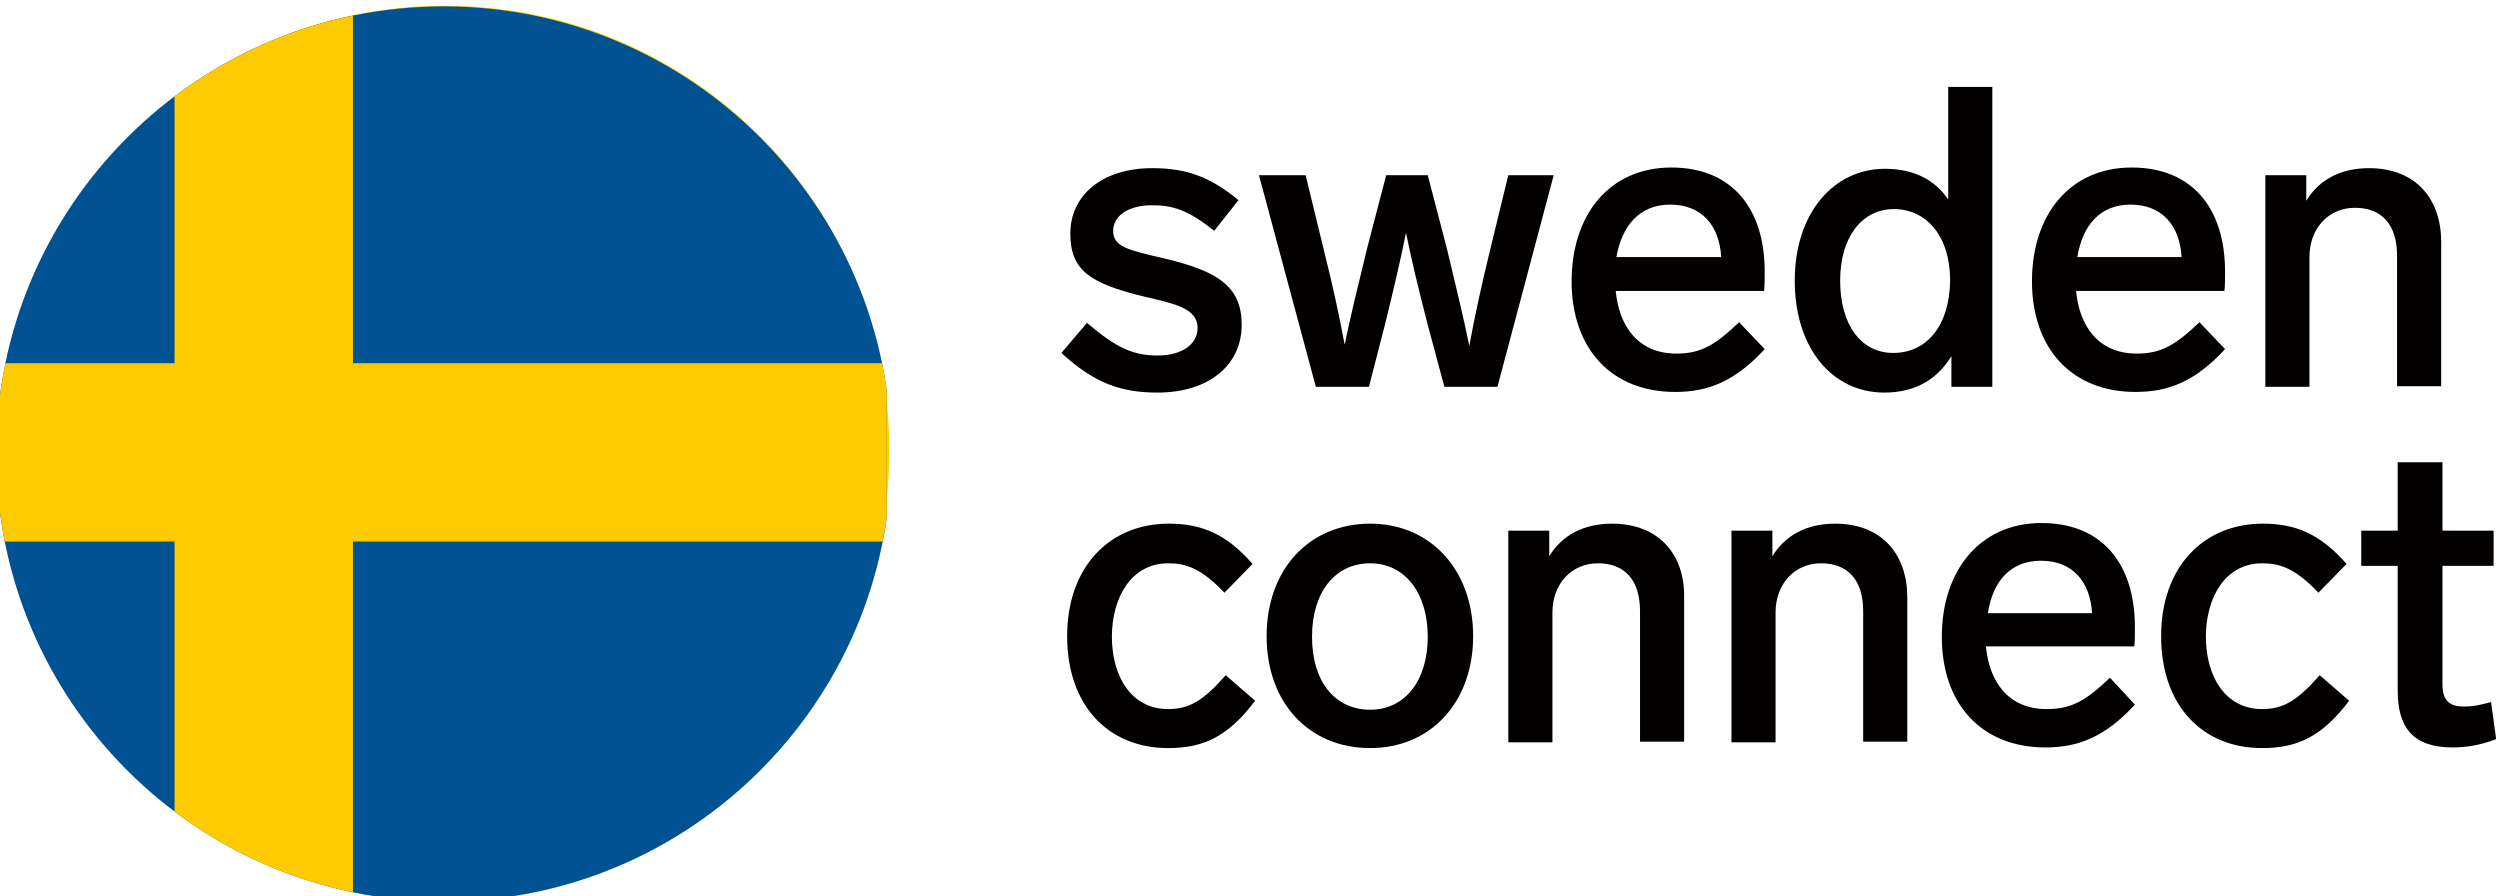
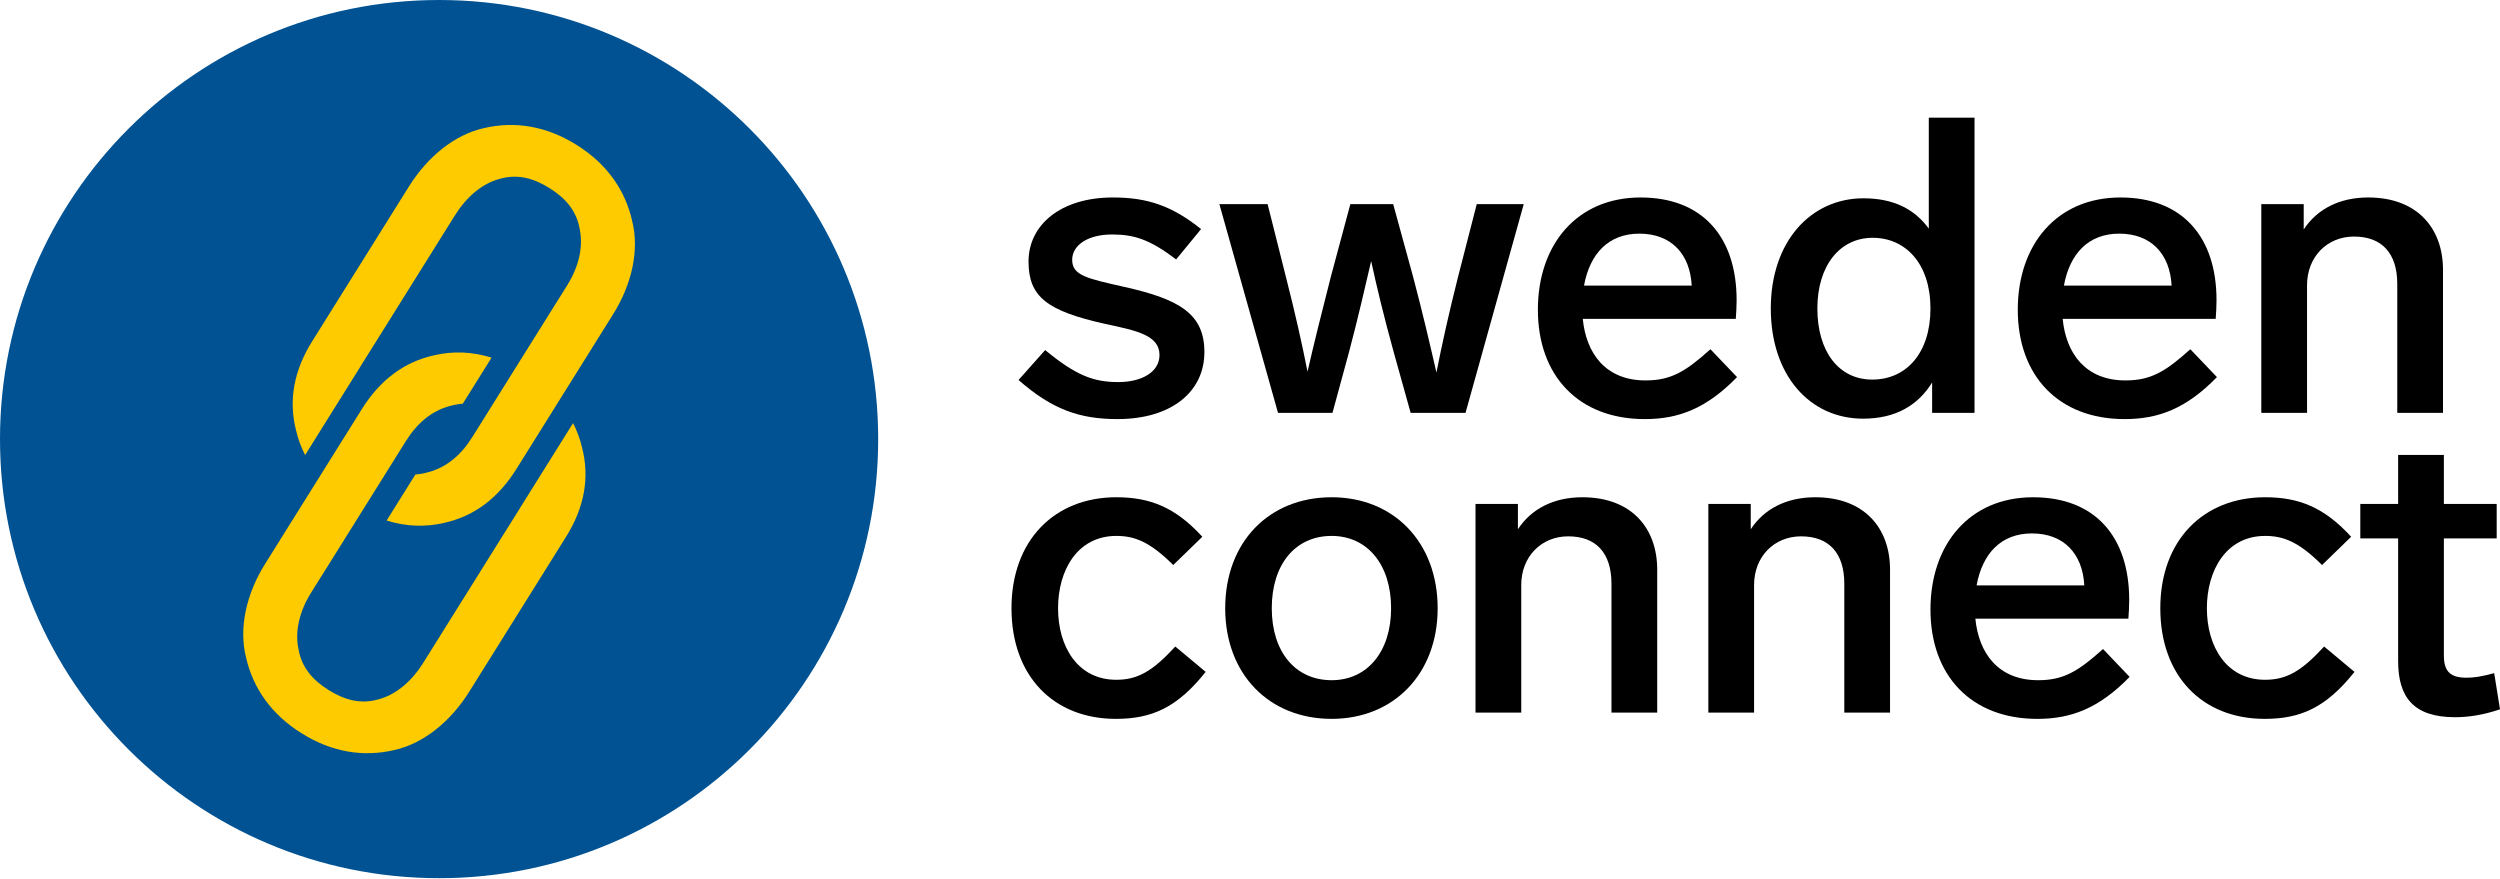
- <svg xmlns="http://www.w3.org/2000/svg" xmlns:xlink="http://www.w3.org/1999/xlink" version="1.1" id="Layer_1" x="0px" y="0px" viewBox="0 0 391 140" style="enable-background:new 0 0 391 140;" xml:space="preserve">
-   <style type="text/css">
- 	.st0{fill:#030000;}
- 	.st1{fill:#FCD405;}
- 	.st2{fill:none;stroke:#FCD405;stroke-width:5.721;}
- 	.st3{fill:#145798;}
- 	.st4{fill:none;stroke:#FCD405;stroke-width:5.721;stroke-linejoin:bevel;}
- 	.st5{clip-path:url(#SVGID_2_);}
- 	.st6{clip-path:url(#SVGID_4_);fill:#005293;}
- 	.st7{clip-path:url(#SVGID_4_);fill:#FECB00;}
- </style>
-   <g id="Page-1">
-     <g id="sweden-connect-farg" transform="translate(0, -1)">
-       <path id="Fill-1" class="st0" d="M180.2,27.3c-8,0-12.8,4.4-12.8,10.2c0,5.7,2.9,7.8,11.6,9.9c4.7,1.1,8.3,1.8,8.3,4.9    c0,2.7-2.7,4.3-6.2,4.3c-3.8,0-6.4-1.1-11.1-5.1l-4,4.7c5.1,4.7,9.3,6.2,15,6.2c8.2,0,13.2-4.4,13.2-10.6c0-6-3.7-8.4-12.2-10.4    c-5.6-1.3-7.9-1.8-7.9-4.3c0-2.3,2.3-4,6.1-4c3.3,0,5.7,0.8,9.7,4l3.8-4.8C189.2,28.6,185.5,27.3,180.2,27.3z" />
-       <path id="Fill-2" class="st0" d="M235.9,28.4l-2.8,11.5c-1.4,5.7-2.5,10.8-3.3,15.2c-0.9-4.4-2.1-9.4-3.5-15.2l-3-11.5h-6.5    l-3,11.5c-1.4,5.7-2.6,10.7-3.5,15c-0.8-4.4-1.9-9.4-3.3-15l-2.8-11.5h-7.3l8.9,33.1h8.3l2.5-9.7c1.4-5.7,2.5-10.4,3.3-14.4    c0.8,4,1.9,8.6,3.4,14.4l2.6,9.7h8.3l8.8-33.1H235.9z" />
-       <path id="Fill-3" class="st0" d="M272,51.4c-3.8,3.6-6,4.9-9.8,4.9c-6.1,0-9-4.4-9.5-9.8h23.2c0.1-0.7,0.1-2.1,0.1-3    c0-10-5.2-16.3-14.6-16.3c-9.7,0-15.6,7.4-15.6,17.8c0,10.5,6.2,17.3,16.2,17.3c5.1,0,9.3-1.6,14-6.7L272,51.4z M261.2,33    c4.9,0,7.7,3.2,8,8.2h-16.4C253.7,36.2,256.5,33,261.2,33z" />
-       <path id="Fill-4" class="st0" d="M304.7,14.6v17.6c-2.1-3.1-5.4-4.8-9.9-4.8c-8,0-14.1,6.9-14.1,17.5s5.9,17.5,14,17.5    c4.9,0,8.3-2.1,10.5-5.7v4.8h6.4V14.6H304.7z M296.1,56.2c-5.1,0-8.3-4.5-8.3-11.3s3.4-11.2,8.4-11.2c5,0,8.8,4.1,8.8,11.2    C304.9,52,301.3,56.2,296.1,56.2z" />
-       <path id="Fill-5" class="st0" d="M344,51.4c-3.8,3.6-6,4.9-9.8,4.9c-6.1,0-9-4.4-9.5-9.8h23.2c0.1-0.7,0.1-2.1,0.1-3    c0-10-5.2-16.3-14.6-16.3c-9.7,0-15.6,7.4-15.6,17.8c0,10.5,6.2,17.3,16.2,17.3c5.1,0,9.3-1.6,14-6.7L344,51.4z M333.2,33    c4.9,0,7.7,3.2,8,8.2h-16.3C325.7,36.2,328.5,33,333.2,33z" />
-       <path id="Fill-6" class="st0" d="M370.5,27.3c-4.4,0-7.8,1.8-9.8,5.1v-4h-6.4v33.1h6.9V41.2c0-4.5,3-7.7,7.1-7.7    c4.2,0,6.6,2.6,6.6,7.5v20.4h6.9V38.8C381.8,32.3,378,27.3,370.5,27.3z" />
-       <path id="Fill-7" class="st0" d="M191.5,93.7l4.4-4.5c-4.1-4.7-8-6.3-13.1-6.3c-9.3,0-15.9,6.8-15.9,17.6    c0,10.8,6.4,17.5,15.8,17.5c5.4,0,9.3-1.7,13.6-7.4l-4.6-4c-3.5,4-5.7,5.3-9,5.3c-5.9,0-8.8-5.3-8.8-11.3c0-6.1,3-11.5,8.8-11.5    C185.5,89.1,187.9,89.9,191.5,93.7z" />
-       <path id="Fill-8" class="st0" d="M214.3,82.9c-9.5,0-16.2,7.1-16.2,17.6c0,10.4,6.6,17.5,16.2,17.5c9.4,0,16.1-7.1,16.1-17.5    C230.4,90.1,223.7,82.9,214.3,82.9z M214.3,89.1c5.4,0,9,4.6,9,11.5c0,6.9-3.6,11.4-9,11.4c-5.6,0-9.1-4.5-9.1-11.4    C205.2,93.6,208.8,89.1,214.3,89.1z" />
-       <path id="Fill-9" class="st0" d="M252.1,82.9c-4.4,0-7.8,1.8-9.8,5.1v-4h-6.4v33.1h6.9V96.8c0-4.5,3-7.7,7.1-7.7    c4.2,0,6.6,2.6,6.6,7.5v20.4h6.9V94.4C263.5,87.9,259.6,82.9,252.1,82.9z" />
-       <path id="Fill-10" class="st0" d="M287,82.9c-4.4,0-7.8,1.8-9.8,5.1v-4h-6.4v33.1h6.9V96.8c0-4.5,3-7.7,7.1-7.7    c4.2,0,6.6,2.6,6.6,7.5v20.4h6.9V94.4C298.3,87.9,294.5,82.9,287,82.9z" />
-       <path id="Fill-11" class="st0" d="M330,107c-3.8,3.6-6,4.9-9.9,4.9c-6.1,0-9-4.4-9.5-9.8h23.2c0.1-0.7,0.1-2.1,0.1-3    c0-10-5.2-16.3-14.6-16.3c-9.7,0-15.6,7.5-15.6,17.8c0,10.5,6.2,17.3,16.2,17.3c5.1,0,9.3-1.6,14-6.7L330,107z M319.2,88.7    c4.9,0,7.7,3.2,8,8.2h-16.3C311.7,91.8,314.5,88.7,319.2,88.7z" />
-       <path id="Fill-12" class="st0" d="M362.6,93.7l4.4-4.5c-4.1-4.7-8-6.3-13.1-6.3c-9.3,0-15.9,6.8-15.9,17.6    c0,10.8,6.4,17.5,15.8,17.5c5.4,0,9.3-1.7,13.6-7.4l-4.6-4c-3.5,4-5.7,5.3-9,5.3c-5.9,0-8.8-5.3-8.8-11.3c0-6.1,3-11.5,8.8-11.5    C356.6,89.1,359,89.9,362.6,93.7z" />
-       <path id="Fill-13" class="st0" d="M389.6,110.8c-2.1,0.6-3.2,0.7-4.2,0.7c-2.3,0-3.4-0.9-3.4-3.5V89.5h8V84h-8V73.3H375V84h-5.7    v5.5h5.7v19.5c0,5.7,2.3,8.9,8.6,8.9c2,0,4.2-0.3,6.8-1.3L389.6,110.8z" />
-       <path id="Fill-14" class="st1" d="M139.1,71.4c0,38.4-31.1,69.6-69.6,69.6S0,109.9,0,71.4S31.1,1.9,69.6,1.9S139.1,33,139.1,71.4z    " />
-       <path id="Stroke-15" class="st2" d="M55.7,81.2c-4.9-3.1-7.9-7.1-9-11.8c-1-4.7,0-9.4,3-14.1l14.2-22c3-4.6,6.8-7.4,11.6-8.4    c4.8-1,9.6,0,14.4,3.1c4.8,3.1,7.7,7.1,8.8,11.9c1.1,4.8,0.2,9.5-2.7,14.1L81.8,76c-3,4.7-6.9,7.5-11.7,8.5    C65.4,85.4,60.6,84.3,55.7,81.2z M59.7,74.9c2.6,1.7,5.3,2.1,8,1.4c2.9-0.7,5.2-2.5,7.1-5.4l13.6-21.1c1.9-2.9,2.5-5.8,2-8.7    c-0.4-2.9-2-5.2-4.5-6.8c-2.6-1.7-5.3-2.1-8.1-1.3c-2.8,0.7-5.1,2.5-7,5.4L57.2,59.5c-1.8,2.9-2.5,5.7-2.1,8.6    C55.6,71,57.2,73.2,59.7,74.9z" />
-       <path id="Fill-16" class="st3" d="M55.7,81.2c-4.9-3.1-7.9-7.1-9-11.8c-1-4.7,0-9.4,3-14.1l14.2-22c3-4.6,6.8-7.4,11.6-8.4    c4.8-1,9.6,0,14.4,3.1c4.8,3.1,7.7,7.1,8.8,11.9c1.1,4.8,0.2,9.5-2.7,14.1L81.8,76c-3,4.7-6.9,7.5-11.7,8.5    C65.4,85.4,60.6,84.3,55.7,81.2z M59.7,74.9c2.6,1.7,5.3,2.1,8,1.4c2.9-0.7,5.2-2.5,7.1-5.4l13.6-21.1c1.9-2.9,2.5-5.8,2-8.7    c-0.4-2.9-2-5.2-4.5-6.8c-2.6-1.7-5.3-2.1-8.1-1.3c-2.8,0.7-5.1,2.5-7,5.4L57.2,59.5c-1.8,2.9-2.5,5.7-2.1,8.6    C55.6,71,57.2,73.2,59.7,74.9z" />
-       <path id="Stroke-17" class="st2" d="M57.5,68.2l-14.2,22c-3,4.7-4,9.4-3,14.1c1.1,4.7,4.1,8.7,9,11.8c4.9,3.1,9.7,4.2,14.5,3.3    c4.8-1,8.6-3.8,11.7-8.5l14.2-22L82,84.7l-13.6,21.1c-1.8,2.9-4.2,4.6-7.1,5.4c-2.8,0.7-5.4,0.2-8-1.4c-2.6-1.7-4.1-3.9-4.6-6.7    c-0.4-2.9,0.2-5.7,2.1-8.6l13.6-21.1L57.5,68.2z" />
-       <path id="Fill-18" class="st3" d="M57.5,68.2l-14.2,22c-3,4.7-4,9.4-3,14.1c1.1,4.7,4.1,8.7,8.9,11.8c4.9,3.1,9.7,4.2,14.5,3.3    c4.8-1,8.6-3.8,11.7-8.5l14.2-22L82,84.7l-13.6,21.1c-1.8,2.9-4.2,4.6-7.1,5.4c-2.8,0.7-5.4,0.2-8-1.4c-2.6-1.7-4.1-3.9-4.6-6.7    c-0.4-2.9,0.2-5.7,2.1-8.6l13.6-21.1L57.5,68.2z" />
-       <path id="Fill-19" class="st3" d="M49.2,116c-4.9-3.1-7.9-7.1-8.9-11.8c-1-4.7,0-9.4,3-14.1l14.2-22c3-4.6,6.8-7.4,11.6-8.4    c4.8-1,9.6,0,14.4,3.1c4.8,3.1,7.7,7.1,8.8,11.9c1.1,4.8,0.2,9.5-2.7,14.1l-14.2,22c-3,4.7-6.9,7.5-11.7,8.5    C59,120.3,54.1,119.2,49.2,116z M53.3,109.7c2.6,1.7,5.2,2.1,8,1.4c2.9-0.7,5.2-2.5,7.1-5.4L82,84.7c1.9-2.9,2.5-5.8,2-8.7    c-0.4-2.9-2-5.2-4.5-6.8c-2.6-1.7-5.3-2.1-8.1-1.3c-2.8,0.7-5.1,2.5-7,5.4L50.8,94.4c-1.8,2.9-2.5,5.7-2.1,8.6    C49.2,105.8,50.7,108,53.3,109.7z" />
-       <path id="Stroke-20" class="st4" d="M89.9,28c-4.8-3.1-9.6-4.1-14.4-3.1c-4.8,1-8.6,3.8-11.6,8.4l-14.2,22l7.5,4.2l13.6-21.1    c1.9-2.9,4.2-4.7,7-5.4c2.8-0.8,5.5-0.3,8.1,1.3c2.6,1.7,4.1,3.9,4.5,6.8c0.6,2.9-0.1,5.8-2,8.7L74.8,70.9l7,5.1L96,54    c3-4.6,3.9-9.3,2.7-14.1C97.7,35.1,94.7,31.1,89.9,28z" />
-       <path id="Fill-21" class="st3" d="M89.9,28c-4.8-3.1-9.6-4.1-14.4-3.1c-4.8,1-8.6,3.8-11.6,8.4l-14.2,22l7.5,4.2l13.6-21.1    c1.9-2.9,4.2-4.7,7-5.4c2.8-0.8,5.5-0.3,8.1,1.3c2.6,1.7,4.1,3.9,4.5,6.8c0.6,2.9-0.1,5.8-2,8.7L74.8,70.9l7,5.1L96,54    c3-4.6,3.9-9.3,2.7-14.1C97.7,35.1,94.7,31.1,89.9,28z" />
-       <path id="Fill-22" class="st3" d="M89.9,28c-4.8-3.1-9.6-4.1-14.4-3.1c-4.8,1-8.6,3.8-11.6,8.4l-14.2,22c-1.4,2.2-2.4,4.5-2.9,6.7    c12,8.3,6,4.6,10.4-2.4l13.6-21.1c1.9-2.9,4.2-4.7,7-5.4c2.8-0.8,5.5-0.3,8.1,1.3c2.6,1.7,4.1,3.9,4.5,6.8c0.6,2.9-0.1,5.8-2,8.7    L74.8,70.9c-1,1.6-2.2,2.8-3.5,3.7c0,0,2.6,4.8,5.6,6.8c1.8-1.4,3.5-3.1,4.9-5.4L96,54c3-4.6,3.9-9.3,2.7-14.1    C97.7,35.1,94.7,31.1,89.9,28z" />
+ <svg xmlns="http://www.w3.org/2000/svg" width="144.058mm" height="50.604mm" viewBox="0 0 144.058 50.604" version="1.1" id="svg4704">
+   <defs id="defs4698">
+     <clipPath clipPathUnits="userSpaceOnUse" id="clipPath18">
+       <path d="M 0,841.89 H 595.276 V 0 H 0 Z" id="path16" />
+     </clipPath>
+   </defs>
+   <g id="layer1" transform="translate(24.58878,-125.6146)">
+     <g transform="matrix(0.3527778,0,0,-0.3527778,-54.30448,377.1847)" id="g12">
+       <g id="g14" clip-path="url(#clipPath18)">
+         <g style="fill:#005293;fill-opacity:1" id="g20" transform="translate(227.6775,641.3901)">
+           <path d="m 0,0 c 0,-39.611 -32.111,-71.722 -71.723,-71.722 -39.61,0 -71.721,32.111 -71.721,71.722 0,39.611 32.111,71.722 71.721,71.722 C -32.111,71.722 0,39.611 0,0" style="fill:#005293;fill-opacity:1;fill-rule:nonzero;stroke:none" id="path22" />
+         </g>
+         <g style="fill:#fecb00;fill-opacity:1" id="g4512">
+           <g transform="translate(187.4744,677.1006)" id="g24" style="fill:#fecb00;fill-opacity:1">
+             <path id="path26" style="fill:#fecb00;fill-opacity:1;fill-rule:nonzero;stroke:none" d="m 0,0 c -1.135,4.931 -4.053,9.215 -9.067,12.349 -5.011,3.133 -10.144,3.886 -15.076,2.747 -4.888,-1.067 -9.296,-4.745 -12.301,-9.545 l -13.781,-22.047 -2.033,-3.252 c -2.999,-4.8 -3.875,-9.655 -2.619,-14.562 0.325,-1.414 0.829,-2.746 1.474,-4.013 l 8.91,14.259 c 0.03,0.049 0.055,0.099 0.085,0.148 l 1.723,2.757 0.003,-0.002 13.739,21.976 c 1.896,3.036 4.422,5.19 7.263,5.966 2.886,0.849 5.516,0.18 8.198,-1.496 2.683,-1.679 4.428,-3.745 4.933,-6.712 0.615,-2.941 -0.175,-6.179 -2.075,-9.215 l -1.413,-2.261 -0.003,0.002 -14.049,-22.472 c -1.895,-3.036 -4.266,-4.941 -7.108,-5.718 -0.737,-0.217 -1.467,-0.348 -2.192,-0.4 l -4.701,-7.523 c 3.135,-0.975 6.254,-1.108 9.356,-0.391 4.888,1.067 8.832,4.001 11.838,8.801 l 14.399,23.039 1.413,2.26 C -0.085,-10.505 1.256,-4.907 0,0" />
+           </g>
+           <g transform="translate(179.3132,639.9888)" id="g28" style="fill:#fecb00;fill-opacity:1">
+             <path id="path30" style="fill:#fecb00;fill-opacity:1;fill-rule:nonzero;stroke:none" d="m 0,0 c -0.325,1.415 -0.829,2.747 -1.474,4.014 l -8.91,-14.259 c -0.031,-0.049 -0.054,-0.099 -0.086,-0.149 l -1.722,-2.756 -0.003,0.002 -13.74,-21.977 c -1.896,-3.036 -4.421,-5.189 -7.262,-5.965 -2.886,-0.849 -5.517,-0.181 -8.199,1.496 -2.682,1.679 -4.427,3.745 -4.932,6.712 -0.616,2.94 0.175,6.179 2.075,9.215 l 1.413,2.261 0.003,-0.002 14.049,22.472 c 1.896,3.036 4.267,4.941 7.107,5.717 0.739,0.218 1.468,0.349 2.193,0.4 l 4.701,7.524 c -3.135,0.975 -6.254,1.108 -9.356,0.391 -4.888,-1.067 -8.833,-4.001 -11.836,-8.801 l -14.401,-23.039 -1.413,-2.26 c -2.999,-4.8 -4.341,-10.398 -3.085,-15.305 1.135,-4.931 4.054,-9.215 9.068,-12.349 5.011,-3.134 10.143,-3.886 15.075,-2.747 4.888,1.067 9.298,4.745 12.302,9.545 l 13.781,22.047 h -10e-4 l 2.033,3.252 C 0.38,-9.761 1.256,-4.906 0,0" />
+           </g>
+         </g>
+       </g>
    </g>
-   </g>
-   <g>
-     <g>
-       <defs>
-         <rect id="SVGID_1_" x="-0.6" y="1" width="140" height="140" />
-       </defs>
-       <clipPath id="SVGID_2_">
-         <use xlink:href="#SVGID_1_" style="overflow:visible;" />
-       </clipPath>
-       <g class="st5">
-         <defs>
-           <circle id="SVGID_3_" cx="69.4" cy="71" r="70" />
-         </defs>
-         <clipPath id="SVGID_4_">
-           <use xlink:href="#SVGID_3_" style="overflow:visible;" />
-         </clipPath>
-         <rect x="-0.6" y="1" class="st6" width="139.3" height="139.3" />
-         <rect x="27.3" y="1" class="st7" width="27.9" height="139.3" />
-         <rect x="-0.6" y="56.8" class="st7" width="139.3" height="27.9" />
-       </g>
+     <g aria-label="sweden  connect " transform="matrix(0.3527778,0,0,0.3527778,33.67222,149.4043)" style="font-variant:normal;font-weight:500;font-stretch:normal;font-size:67.915px;font-family:'Lab Grotesque Medium';-inkscape-font-specification:LabGrotesque-Medium;writing-mode:lr-tb;fill:#000000;fill-opacity:1;fill-rule:nonzero;stroke:none" id="text36">
+       <path d="m 16.639,-35.18 c -8.625,0 -13.787,4.55 -13.787,10.459 0,5.841 3.124,8.082 12.496,10.187 5.094,1.087 8.897,1.834 8.897,5.094 0,2.785 -2.92,4.414 -6.724,4.414 -4.075,0 -6.927,-1.087 -11.953,-5.229 l -4.347,4.89 c 5.501,4.822 9.984,6.384 16.164,6.384 8.829,0 14.194,-4.482 14.194,-10.934 0,-6.18 -3.939,-8.625 -13.108,-10.663 -5.977,-1.358 -8.489,-1.834 -8.489,-4.414 0,-2.377 2.513,-4.143 6.52,-4.143 3.6,0 6.18,0.815 10.459,4.075 l 4.075,-4.958 c -4.754,-3.803 -8.761,-5.162 -14.398,-5.162 z" id="path4639" />
+       <path d="m 76.065,-34.093 -3.056,11.885 c -1.494,5.909 -2.649,11.138 -3.532,15.621 -1.019,-4.482 -2.241,-9.712 -3.803,-15.621 L 62.414,-34.093 h -6.995 l -3.192,11.885 C 50.733,-16.368 49.442,-11.206 48.424,-6.724 47.541,-11.206 46.386,-16.368 44.892,-22.208 L 41.904,-34.093 H 34.026 L 43.602,0 h 8.897 l 2.717,-9.984 c 1.562,-5.909 2.649,-10.731 3.6,-14.806 0.883,4.075 2.037,8.897 3.667,14.806 L 65.267,0 h 8.965 l 9.508,-34.093 z" id="path4641" />
+       <path d="m 114.234,-10.391 c -4.075,3.667 -6.452,5.094 -10.595,5.094 -6.588,0 -9.712,-4.482 -10.255,-10.051 h 24.993 c 0.068,-0.679 0.136,-2.173 0.136,-3.056 0,-10.323 -5.569,-16.775 -15.688,-16.775 -10.391,0 -16.775,7.674 -16.775,18.337 0,10.799 6.656,17.862 17.454,17.862 5.501,0 10.051,-1.698 15.077,-6.859 z m -11.614,-18.88 c 5.229,0 8.286,3.328 8.557,8.489 H 93.587 c 0.951,-5.229 4.007,-8.489 9.033,-8.489 z" id="path4643" />
+       <path d="m 149.903,-48.22 v 18.133 c -2.309,-3.192 -5.773,-4.958 -10.663,-4.958 -8.625,0 -15.145,7.063 -15.145,17.998 0,10.934 6.384,17.998 15.077,17.998 5.297,0 8.965,-2.173 11.274,-5.909 V 0 h 6.927 v -48.22 z m -9.236,42.787 c -5.501,0 -8.965,-4.618 -8.965,-11.614 0,-6.995 3.667,-11.546 9.033,-11.546 5.365,0 9.44,4.211 9.44,11.546 0,7.267 -3.939,11.614 -9.508,11.614 z" id="path4645" />
+       <path d="m 192.621,-10.391 c -4.075,3.667 -6.452,5.094 -10.595,5.094 -6.588,0 -9.712,-4.482 -10.255,-10.051 h 24.993 c 0.068,-0.679 0.136,-2.173 0.136,-3.056 0,-10.323 -5.569,-16.775 -15.688,-16.775 -10.391,0 -16.775,7.674 -16.775,18.337 0,10.799 6.656,17.862 17.454,17.862 5.501,0 10.051,-1.698 15.077,-6.859 z m -11.614,-18.88 c 5.229,0 8.286,3.328 8.557,8.489 h -17.59 c 0.951,-5.229 4.007,-8.489 9.033,-8.489 z" id="path4647" />
+       <path d="m 221.669,-35.18 c -4.686,0 -8.354,1.902 -10.527,5.229 v -4.143 h -6.927 V 0 h 7.471 v -20.85 c 0,-4.618 3.26,-7.946 7.674,-7.946 4.55,0 7.063,2.717 7.063,7.742 V 0 h 7.471 v -23.363 c 0,-6.724 -4.143,-11.817 -12.225,-11.817 z" id="path4649" />
+       <path d="m 26.487,24.857 4.754,-4.618 C 26.827,15.417 22.684,13.787 17.183,13.787 c -10.051,0 -17.115,6.995 -17.115,18.133 0,11.07 6.859,18.065 17.047,18.065 5.773,0 9.984,-1.766 14.67,-7.674 l -4.958,-4.143 c -3.735,4.075 -6.18,5.433 -9.644,5.433 -6.316,0 -9.508,-5.433 -9.508,-11.681 0,-6.248 3.192,-11.817 9.508,-11.817 2.92,0 5.433,0.883 9.304,4.754 z" id="path4651" />
+       <path d="m 52.363,13.787 c -10.255,0 -17.386,7.335 -17.386,18.133 0,10.731 7.131,18.065 17.386,18.065 10.119,0 17.318,-7.335 17.318,-18.065 0,-10.799 -7.199,-18.133 -17.318,-18.133 z m 0,6.316 c 5.841,0 9.712,4.686 9.712,11.817 0,7.063 -3.871,11.749 -9.712,11.749 -5.977,0 -9.78,-4.686 -9.78,-11.749 0,-7.131 3.803,-11.817 9.78,-11.817 z" id="path4653" />
+       <path d="m 93.316,13.787 c -4.686,0 -8.354,1.902 -10.527,5.229 v -4.143 h -6.927 V 48.967 h 7.471 V 28.117 c 0,-4.618 3.26,-7.946 7.674,-7.946 4.55,0 7.063,2.717 7.063,7.742 V 48.967 h 7.471 V 25.604 c 0,-6.724 -4.143,-11.817 -12.225,-11.817 z" id="path4655" />
+       <path d="m 131.348,13.787 c -4.686,0 -8.354,1.902 -10.527,5.229 v -4.143 h -6.927 V 48.967 h 7.471 V 28.117 c 0,-4.618 3.26,-7.946 7.674,-7.946 4.55,0 7.063,2.717 7.063,7.742 V 48.967 h 7.471 V 25.604 c 0,-6.724 -4.143,-11.817 -12.225,-11.817 z" id="path4657" />
+       <path d="m 178.359,38.576 c -4.075,3.667 -6.452,5.094 -10.595,5.094 -6.588,0 -9.712,-4.482 -10.255,-10.051 h 24.993 c 0.068,-0.679 0.136,-2.173 0.136,-3.056 0,-10.323 -5.569,-16.775 -15.688,-16.775 -10.391,0 -16.775,7.674 -16.775,18.337 0,10.799 6.656,17.862 17.454,17.862 5.501,0 10.051,-1.698 15.077,-6.859 z M 166.746,19.695 c 5.229,0 8.286,3.328 8.557,8.489 h -17.59 c 0.951,-5.229 4.007,-8.489 9.033,-8.489 z" id="path4659" />
+       <path d="m 214.137,24.857 4.754,-4.618 c -4.414,-4.822 -8.557,-6.452 -14.058,-6.452 -10.051,0 -17.115,6.995 -17.115,18.133 0,11.07 6.859,18.065 17.047,18.065 5.773,0 9.984,-1.766 14.67,-7.674 l -4.958,-4.143 c -3.735,4.075 -6.18,5.433 -9.644,5.433 -6.316,0 -9.508,-5.433 -9.508,-11.681 0,-6.248 3.192,-11.817 9.508,-11.817 2.92,0 5.433,0.883 9.304,4.754 z" id="path4661" />
+       <path d="m 242.254,42.515 c -2.241,0.611 -3.396,0.747 -4.55,0.747 -2.513,0 -3.667,-0.951 -3.667,-3.6 V 20.51 h 8.625 v -5.637 h -8.625 V 6.871 h -7.471 v 8.002 h -6.18 v 5.637 h 6.18 v 20.035 c 0,5.909 2.513,9.169 9.304,9.169 2.105,0 4.55,-0.34 7.335,-1.29 z" id="path4663" />
    </g>
  </g>
</svg>
